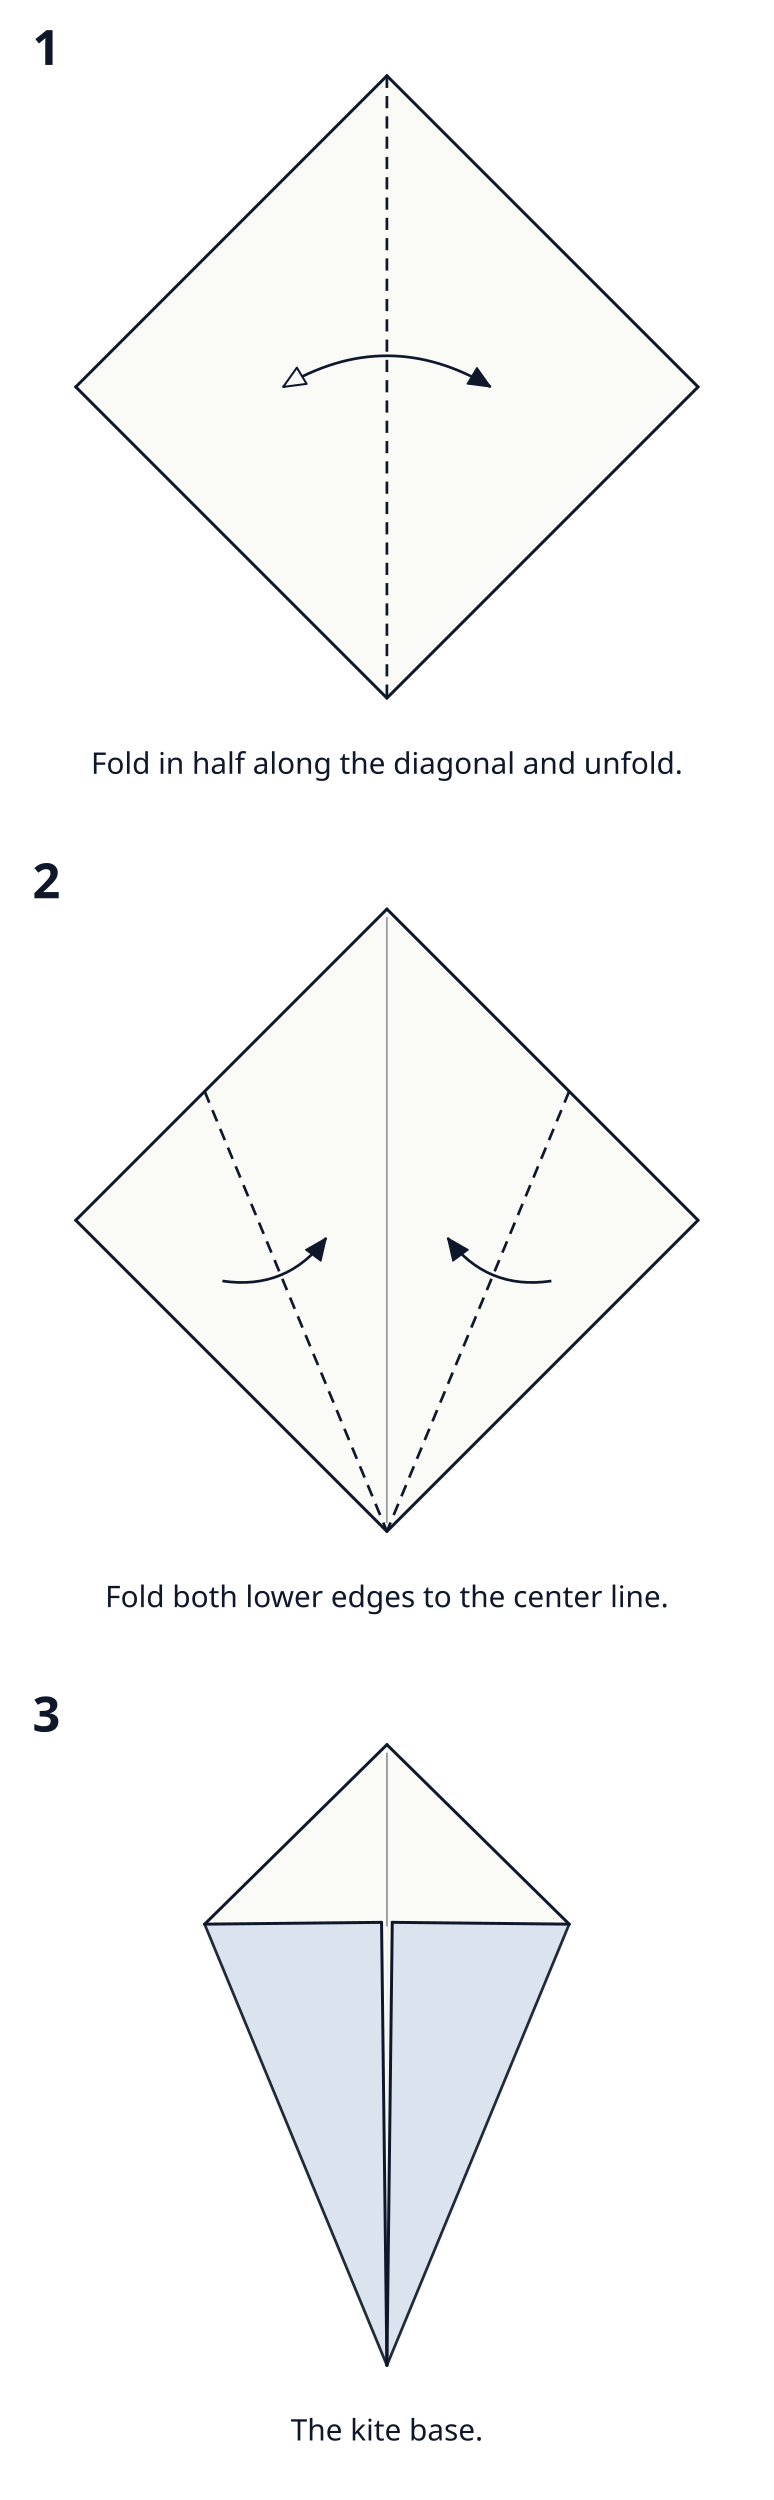
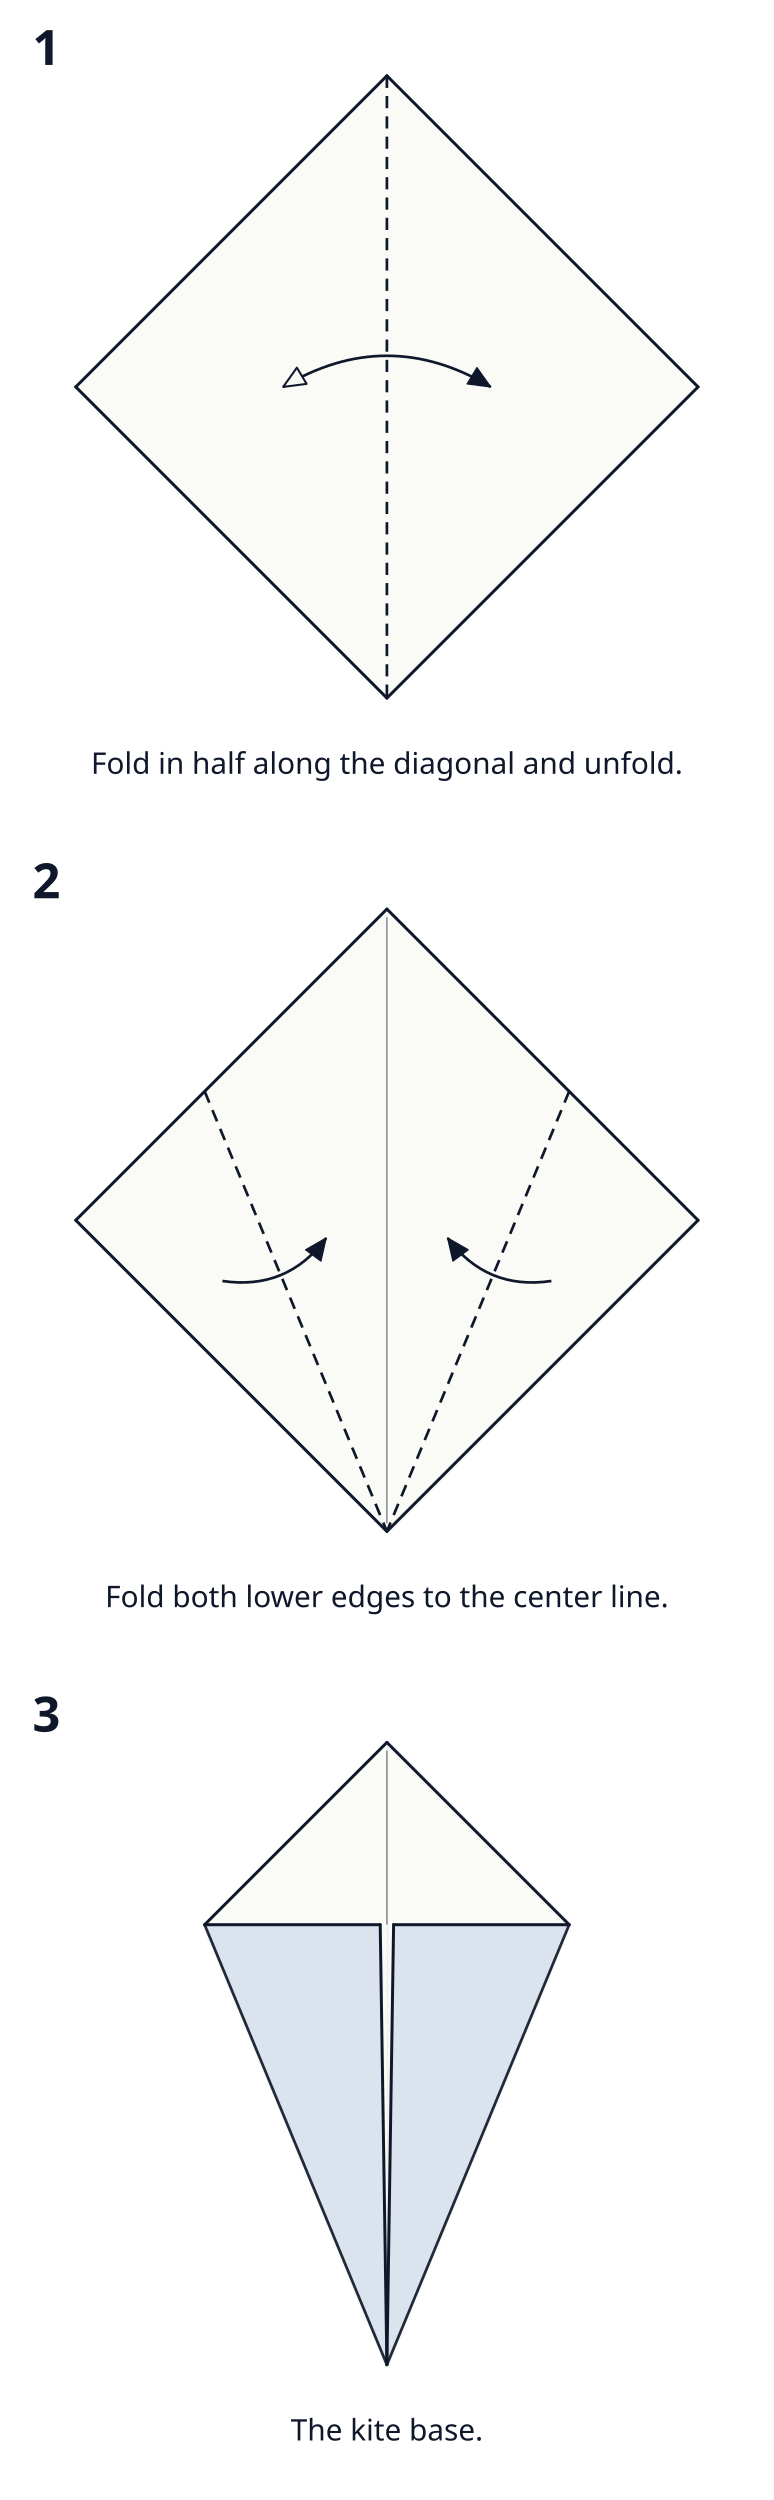
<svg xmlns="http://www.w3.org/2000/svg" width="572" height="1848" viewBox="0 0 572 1848" font-family="ui-sans-serif, system-ui, sans-serif">
  <rect width="572" height="1848" fill="white" />
  <g data-panel="1" transform="translate(0,0)">
    <g transform="translate(0,0)">
      <svg width="572" height="572" viewBox="0 0 572 572" font-family="ui-sans-serif, system-ui, sans-serif" x="0" y="0">
        <defs>
          <filter id="layerShadow" x="-20%" y="-20%" width="140%" height="140%">
            <feDropShadow dx="0" dy="1" stdDeviation="1.1" flood-color="#0f172a" flood-opacity="0.18" />
          </filter>
        </defs>
        <g data-layer="paper">
          <polygon points="286,516 516,286 286,56 56,286" fill="#fafaf7" stroke="none" filter="url(#layerShadow)" data-kind="face" data-face-index="0" />
        </g>
        <g data-layer="creases">
          <line class="crease-B" data-kind="crease" x1="286" y1="516" x2="516" y2="286" stroke="#0f172a" stroke-width="2.2" stroke-linecap="round" />
          <line class="crease-B" data-kind="crease" x1="516" y1="286" x2="286" y2="56" stroke="#0f172a" stroke-width="2.2" stroke-linecap="round" />
          <line class="crease-B" data-kind="crease" x1="286" y1="56" x2="56" y2="286" stroke="#0f172a" stroke-width="2.2" stroke-linecap="round" />
          <line class="crease-B" data-kind="crease" x1="56" y1="286" x2="286" y2="516" stroke="#0f172a" stroke-width="2.2" stroke-linecap="round" />
        </g>
        <g data-layer="annotations">
          <line data-kind="valley-line" data-statement="0" x1="286" y1="56" x2="286" y2="516" stroke="#0f172a" stroke-width="2" stroke-dasharray="9 6" stroke-linecap="butt" />
          <g data-kind="fold-and-unfold-arrow">
            <path d="M209.33,286 Q286,240 362.67,286" fill="none" stroke="#0f172a" stroke-width="2" />
            <polygon points="362.67,286 345.35,283.77 352.55,271.77" fill="#0f172a" stroke="#0f172a" stroke-width="1" stroke-linejoin="round" />
            <polygon points="209.33,286 219.45,271.77 226.65,283.77" fill="#fafaf7" stroke="#0f172a" stroke-width="1.5" stroke-linejoin="round" />
          </g>
        </g>
      </svg>
    </g>
    <text x="24" y="48" font-size="36" font-weight="700" fill="#0f172a">1</text>
    <text x="286" y="572" text-anchor="middle" font-size="22" fill="#0f172a">Fold in half along the diagonal and unfold.</text>
  </g>
  <g data-panel="2" transform="translate(0,616)">
    <g transform="translate(0,0)">
      <svg width="572" height="572" viewBox="0 0 572 572" font-family="ui-sans-serif, system-ui, sans-serif" x="0" y="0">
        <defs>
          <filter id="layerShadow" x="-20%" y="-20%" width="140%" height="140%">
            <feDropShadow dx="0" dy="1" stdDeviation="1.1" flood-color="#0f172a" flood-opacity="0.18" />
          </filter>
        </defs>
        <g data-layer="paper">
          <polygon points="286,516 516,286 286,56 56,286" fill="#fafaf7" stroke="none" filter="url(#layerShadow)" data-kind="face" data-face-index="0" />
        </g>
        <g data-layer="creases">
          <line class="crease-B" data-kind="crease" x1="286" y1="516" x2="516" y2="286" stroke="#0f172a" stroke-width="2.2" stroke-linecap="round" />
          <line class="crease-B" data-kind="crease" x1="516" y1="286" x2="286" y2="56" stroke="#0f172a" stroke-width="2.2" stroke-linecap="round" />
          <line class="crease-B" data-kind="crease" x1="286" y1="56" x2="56" y2="286" stroke="#0f172a" stroke-width="2.2" stroke-linecap="round" />
          <line class="crease-B" data-kind="crease" x1="56" y1="286" x2="286" y2="516" stroke="#0f172a" stroke-width="2.2" stroke-linecap="round" />
        </g>
        <g data-layer="annotations">
          <line data-kind="existing-crease" x1="286" y1="510" x2="286" y2="62" stroke="#0f172a" stroke-width="1" opacity="0.55" />
          <line data-kind="valley-line" data-statement="1" x1="151.27" y1="190.73" x2="286" y2="516" stroke="#0f172a" stroke-width="2" stroke-dasharray="9 6" stroke-linecap="butt" />
          <g data-kind="valley-arrow">
            <path d="M164.42,330.91 Q212.28,338.03 241.09,299.15" fill="none" stroke="#0f172a" stroke-width="2" />
            <polygon points="241.09,299.15 237.19,316.18 225.94,307.84" fill="#0f172a" stroke="#0f172a" stroke-width="1" stroke-linejoin="round" />
          </g>
          <line data-kind="valley-line" data-statement="2" x1="420.73" y1="190.73" x2="286" y2="516" stroke="#0f172a" stroke-width="2" stroke-dasharray="9 6" stroke-linecap="butt" />
          <g data-kind="valley-arrow">
            <path d="M407.58,330.91 Q359.72,338.03 330.91,299.15" fill="none" stroke="#0f172a" stroke-width="2" />
            <polygon points="330.91,299.15 346.06,307.84 334.81,316.18" fill="#0f172a" stroke="#0f172a" stroke-width="1" stroke-linejoin="round" />
          </g>
        </g>
      </svg>
    </g>
    <text x="24" y="48" font-size="36" font-weight="700" fill="#0f172a">2</text>
    <text x="286" y="572" text-anchor="middle" font-size="22" fill="#0f172a">Fold both lower edges to the center line.</text>
  </g>
  <g data-panel="3" transform="translate(0,1232)">
    <g transform="translate(0,0)">
      <svg width="572" height="572" viewBox="0 0 572 572" font-family="ui-sans-serif, system-ui, sans-serif" x="0" y="0">
        <defs>
          <filter id="layerShadow" x="-20%" y="-20%" width="140%" height="140%">
            <feDropShadow dx="0" dy="1" stdDeviation="1.1" flood-color="#0f172a" flood-opacity="0.18" />
          </filter>
        </defs>
        <g data-layer="paper">
-           <polygon points="286,516.397 420.731,190.334 286,57.646" fill="#fafaf7" stroke="none" filter="url(#layerShadow)" data-kind="face" data-face-index="0" />
-           <polygon points="286,516.397 286,57.646 151.269,190.334" fill="#fafaf7" stroke="none" filter="url(#layerShadow)" data-kind="face" data-face-index="1" />
-           <polygon points="286,516.397 151.269,190.334 282.04,189.005" fill="#dbe4ee" stroke="none" filter="url(#layerShadow)" data-kind="face" data-face-index="2" />
-           <polygon points="286,516.397 289.96,188.992 420.731,190.334" fill="#dbe4ee" stroke="none" filter="url(#layerShadow)" data-kind="face" data-face-index="3" />
+           <polygon points="286,516 420.731,190.731 286,56" fill="#fafaf7" stroke="none" filter="url(#layerShadow)" data-kind="face" data-face-index="0" />
+           <polygon points="286,516 286,56 151.269,190.731" fill="#fafaf7" stroke="none" filter="url(#layerShadow)" data-kind="face" data-face-index="1" />
+           <polygon points="286,516 151.269,190.731 281.05,190.731" fill="#dbe4ee" stroke="none" filter="url(#layerShadow)" data-kind="face" data-face-index="2" />
+           <polygon points="286,516 290.95,190.731 420.731,190.731" fill="#dbe4ee" stroke="none" filter="url(#layerShadow)" data-kind="face" data-face-index="3" />
        </g>
        <g data-layer="creases">
-           <line class="crease-V" data-kind="crease" x1="286" y1="516.397" x2="420.731" y2="190.334" stroke="#1f2937" stroke-width="2" stroke-linecap="round" data-crease-id="2" />
-           <line class="crease-B" data-kind="crease" x1="420.731" y1="190.334" x2="286" y2="57.646" stroke="#0f172a" stroke-width="2.2" stroke-linecap="round" />
-           <line class="crease-F" data-kind="crease" x1="286" y1="57.646" x2="286" y2="516.397" stroke="#0f172a" stroke-width="0" stroke-linecap="round" opacity="0" data-name="ac" data-bel-name="ac" data-crease-id="0" />
-           <line class="crease-B" data-kind="crease" x1="286" y1="57.646" x2="151.269" y2="190.334" stroke="#0f172a" stroke-width="2.2" stroke-linecap="round" />
-           <line class="crease-V" data-kind="crease" x1="151.269" y1="190.334" x2="286" y2="516.397" stroke="#1f2937" stroke-width="2" stroke-linecap="round" data-crease-id="1" />
-           <line class="crease-B" data-kind="crease" x1="151.269" y1="190.334" x2="282.04" y2="189.005" stroke="#0f172a" stroke-width="2.2" stroke-linecap="round" />
-           <line class="crease-B" data-kind="crease" x1="282.04" y1="189.005" x2="286" y2="516.397" stroke="#0f172a" stroke-width="2.2" stroke-linecap="round" />
-           <line class="crease-B" data-kind="crease" x1="286" y1="516.397" x2="289.96" y2="188.992" stroke="#0f172a" stroke-width="2.2" stroke-linecap="round" />
-           <line class="crease-B" data-kind="crease" x1="289.96" y1="188.992" x2="420.731" y2="190.334" stroke="#0f172a" stroke-width="2.2" stroke-linecap="round" />
+           <line class="crease-V" data-kind="crease" x1="286" y1="516" x2="420.731" y2="190.731" stroke="#1f2937" stroke-width="2" stroke-linecap="round" data-crease-id="2" />
+           <line class="crease-B" data-kind="crease" x1="420.731" y1="190.731" x2="286" y2="56" stroke="#0f172a" stroke-width="2.2" stroke-linecap="round" />
+           <line class="crease-F" data-kind="crease" x1="286" y1="56" x2="286" y2="516" stroke="#0f172a" stroke-width="0" stroke-linecap="round" opacity="0" data-name="ac" data-bel-name="ac" data-crease-id="0" />
+           <line class="crease-B" data-kind="crease" x1="286" y1="56" x2="151.269" y2="190.731" stroke="#0f172a" stroke-width="2.2" stroke-linecap="round" />
+           <line class="crease-V" data-kind="crease" x1="151.269" y1="190.731" x2="286" y2="516" stroke="#1f2937" stroke-width="2" stroke-linecap="round" data-crease-id="1" />
+           <line class="crease-B" data-kind="crease" x1="151.269" y1="190.731" x2="281.05" y2="190.731" stroke="#0f172a" stroke-width="2.2" stroke-linecap="round" />
+           <line class="crease-B" data-kind="crease" x1="281.05" y1="190.731" x2="286" y2="516" stroke="#0f172a" stroke-width="2.2" stroke-linecap="round" />
+           <line class="crease-B" data-kind="crease" x1="286" y1="516" x2="290.95" y2="190.731" stroke="#0f172a" stroke-width="2.2" stroke-linecap="round" />
+           <line class="crease-B" data-kind="crease" x1="290.95" y1="190.731" x2="420.731" y2="190.731" stroke="#0f172a" stroke-width="2.2" stroke-linecap="round" />
        </g>
        <g data-layer="annotations">
-           <line data-kind="existing-crease" x1="286" y1="63.63" x2="286" y2="192.01" stroke="#0f172a" stroke-width="1" opacity="0.55" />
+           <line data-kind="existing-crease" x1="286" y1="62" x2="286" y2="190.73" stroke="#0f172a" stroke-width="1" opacity="0.55" />
        </g>
      </svg>
    </g>
    <text x="24" y="48" font-size="36" font-weight="700" fill="#0f172a">3</text>
    <text x="286" y="572" text-anchor="middle" font-size="22" fill="#0f172a">The kite base.</text>
  </g>
</svg>
